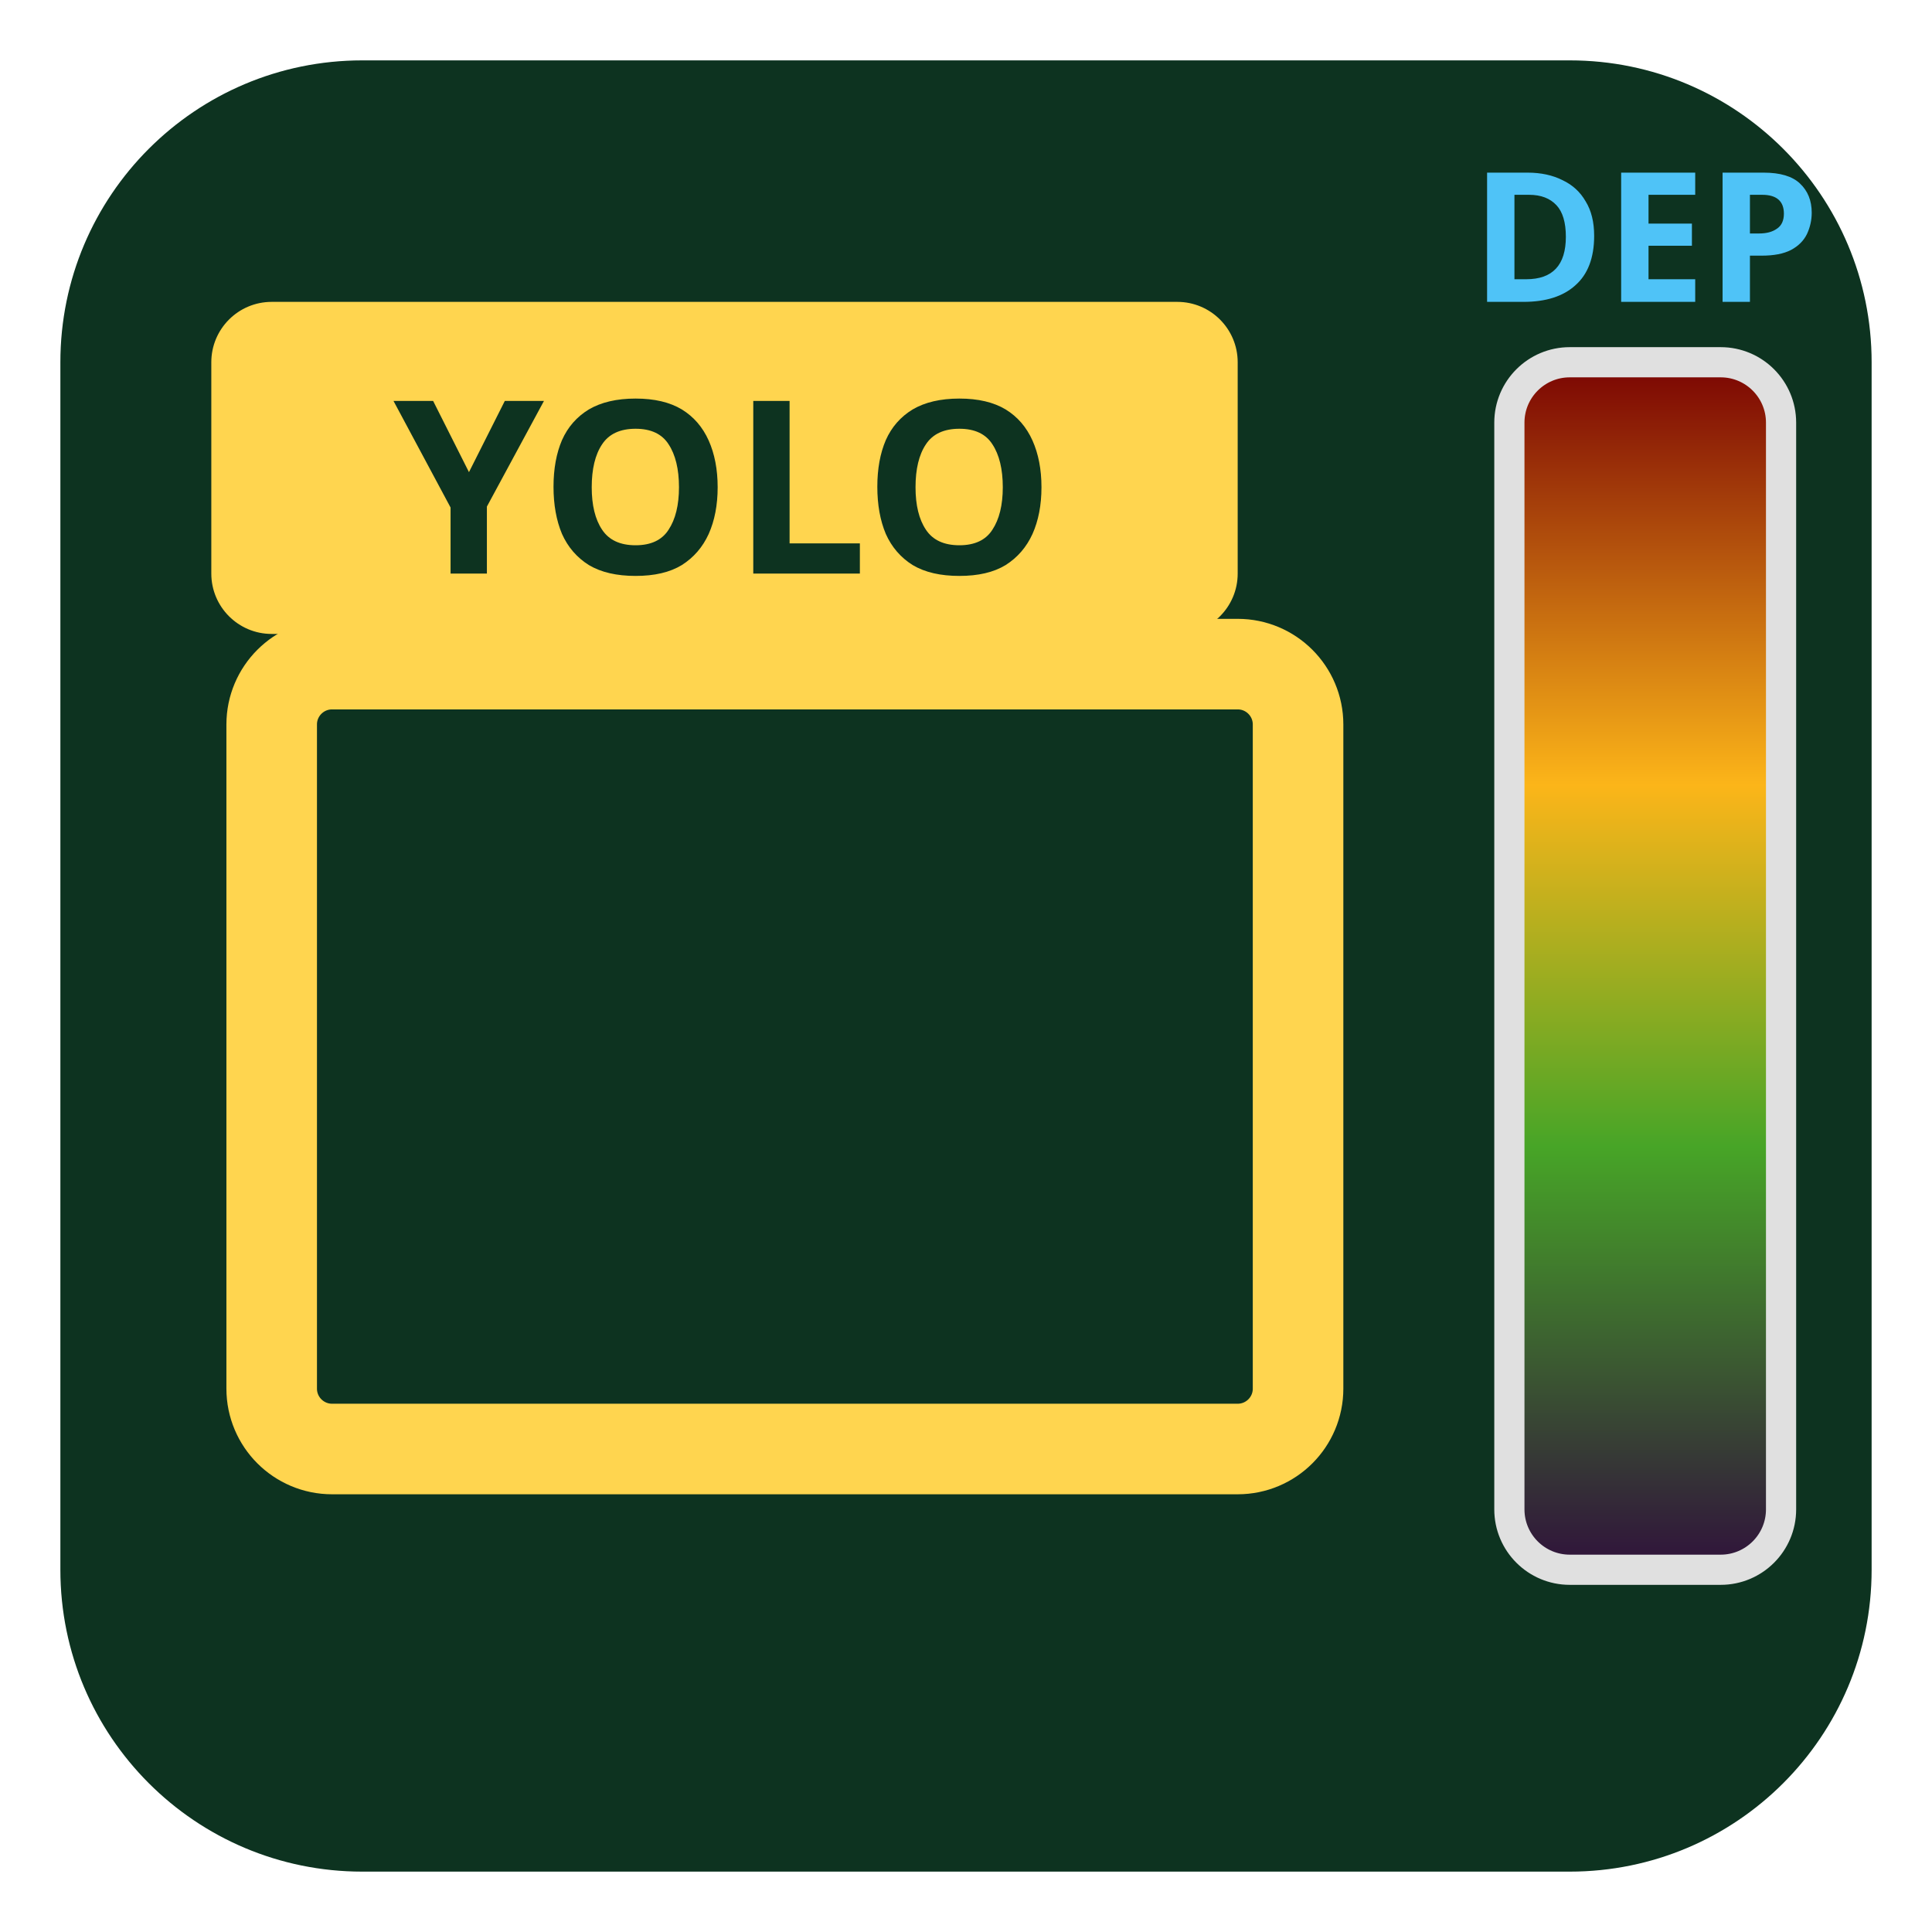
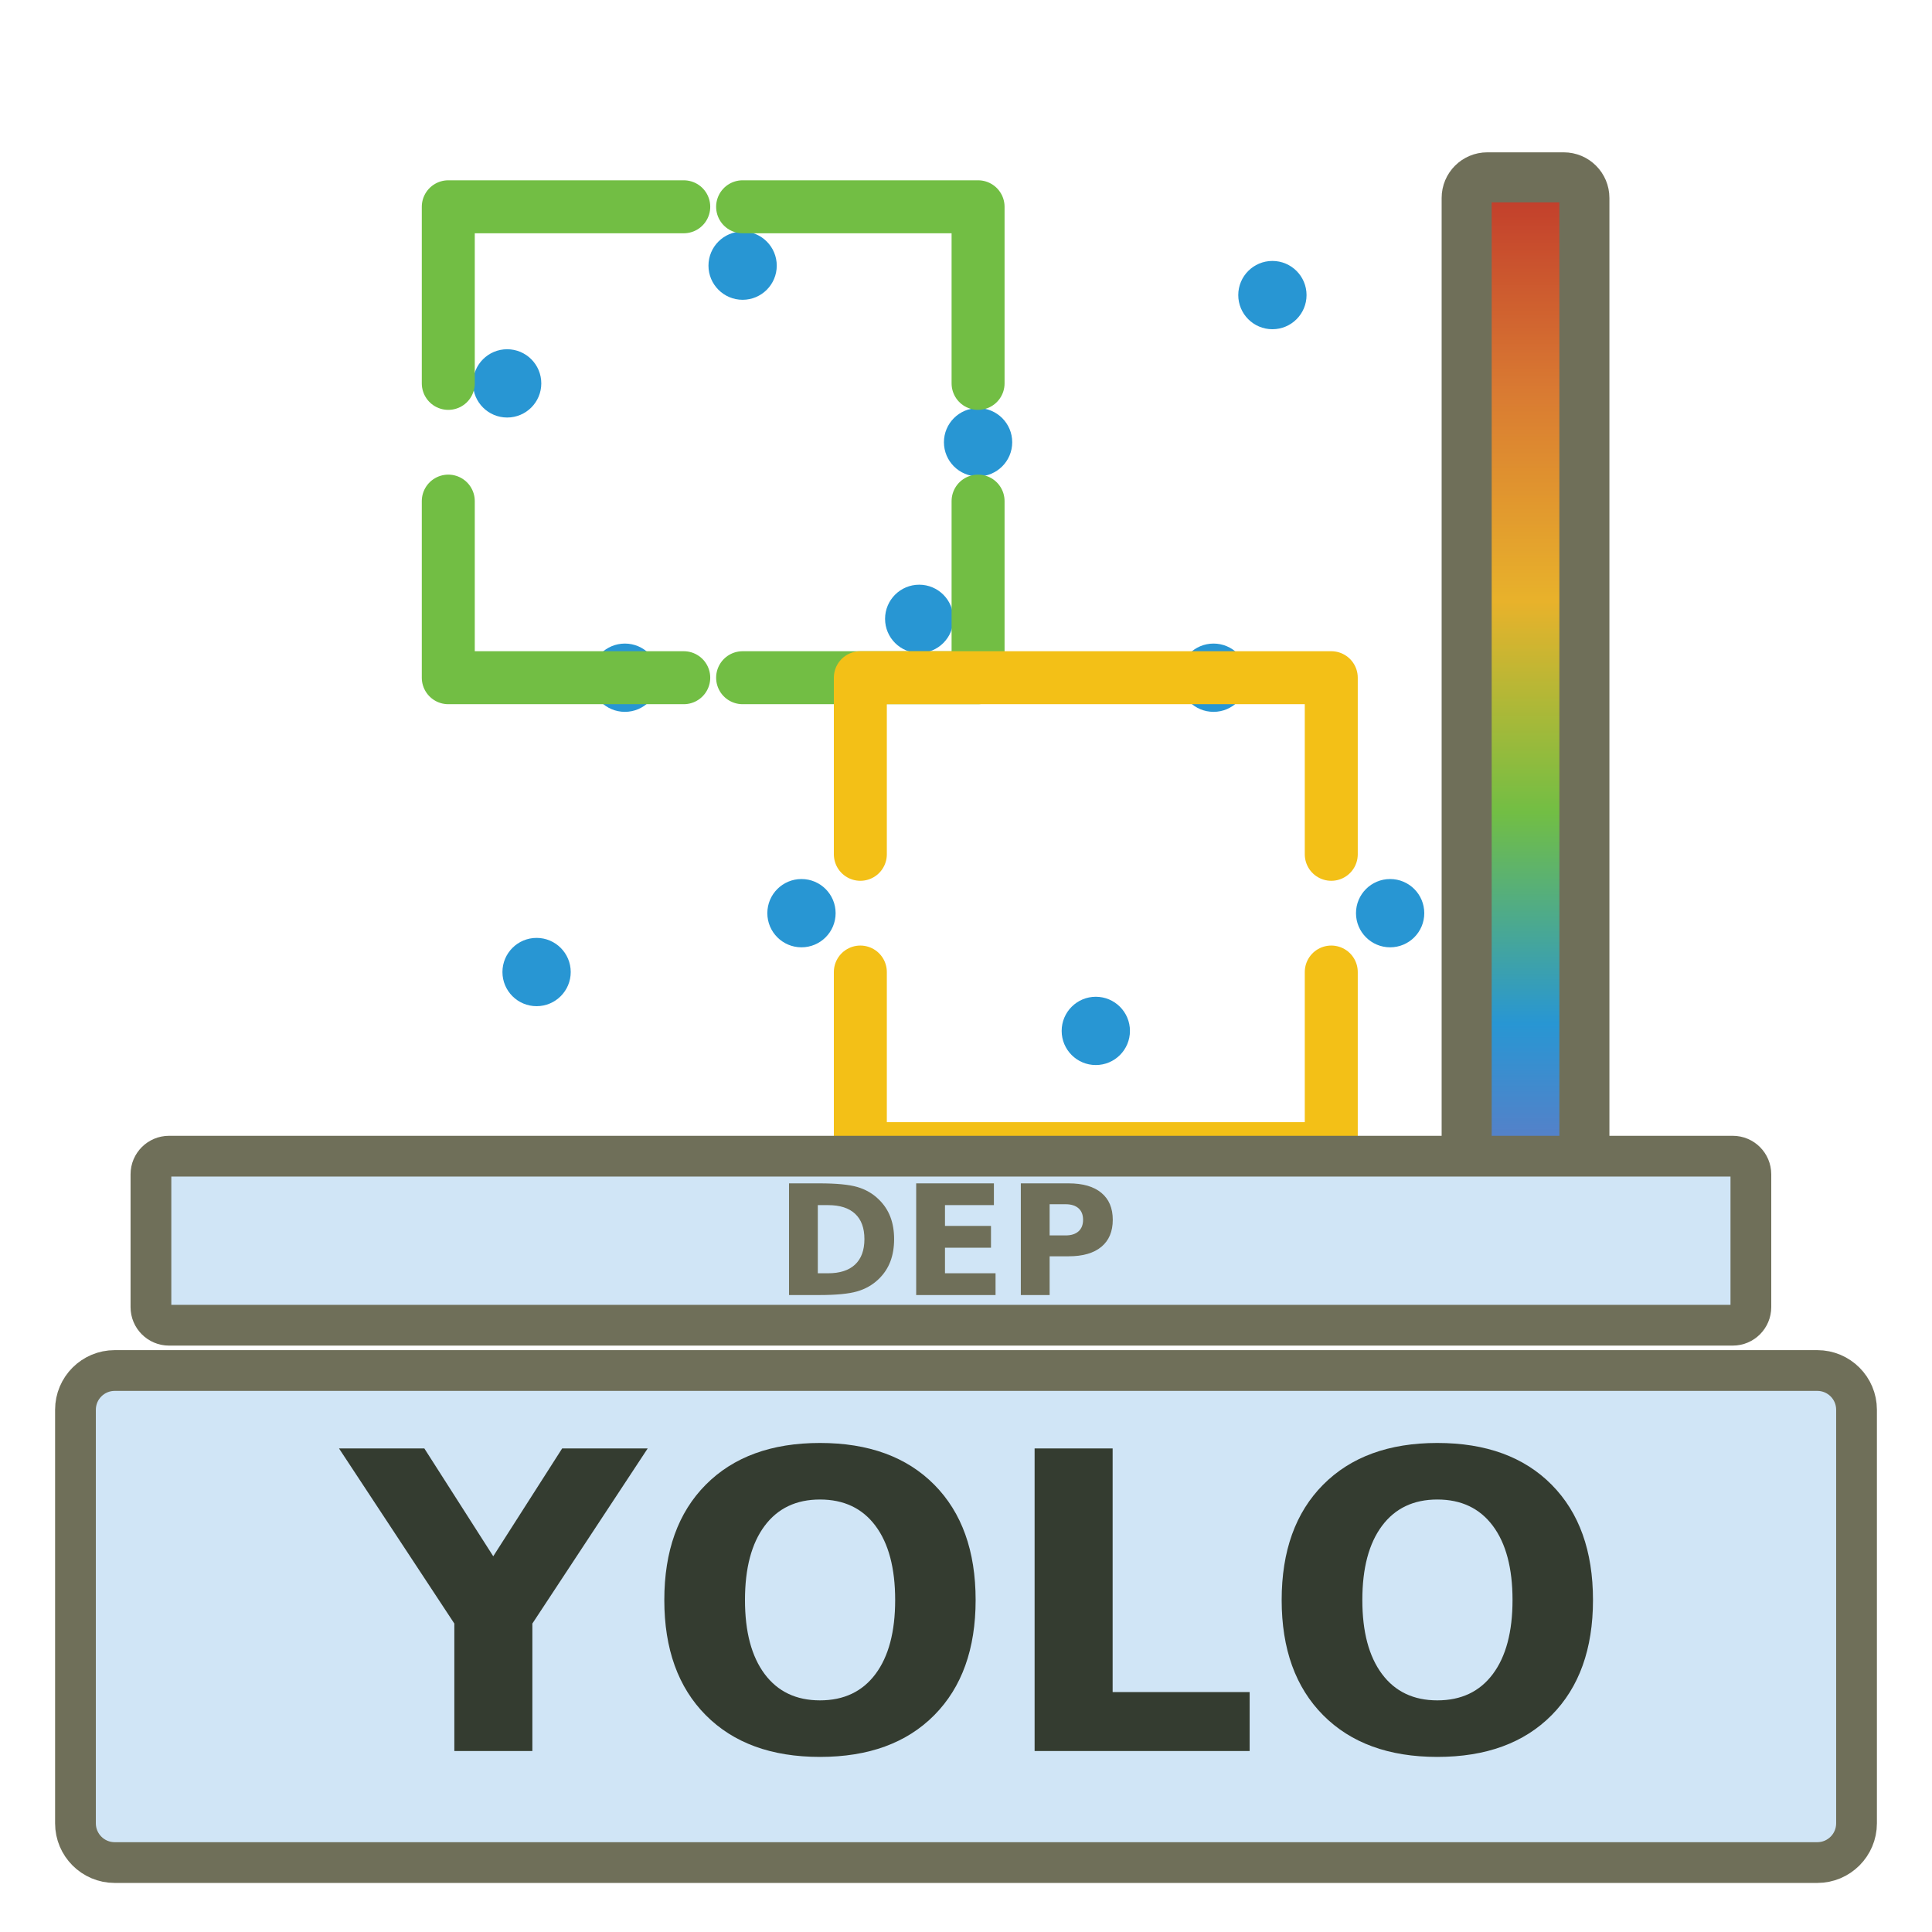
- <svg xmlns="http://www.w3.org/2000/svg" viewBox="0 0 64 64" width="64" height="64">
-   <rect x="2" y="2" width="60" height="60" rx="10" fill="#0d3320" />
-   <rect x="9" y="22" width="34" height="26" rx="2" fill="none" stroke="#ffd54f" stroke-width="3" />
-   <rect x="7" y="10" width="34" height="11" rx="2" fill="#ffd54f" />
-   <text x="24" y="19" font-family="sans-serif" font-size="8" font-weight="bold" fill="#0d3320" text-anchor="middle">YOLO</text>
-   <defs>
-     <linearGradient id="depthRamp" x1="0" y1="1" x2="0" y2="0">
-       <stop offset="0" stop-color="#30123b" />
-       <stop offset="0.35" stop-color="#47a527" />
-       <stop offset="0.65" stop-color="#fcb519" />
-       <stop offset="1" stop-color="#7a0403" />
-     </linearGradient>
-   </defs>
-   <rect x="50" y="12" width="9" height="40" rx="2" fill="url(#depthRamp)" stroke="#e0e0e0" stroke-width="1" />
-   <text x="54.5" y="10" font-family="sans-serif" font-size="6" font-weight="bold" fill="#4fc3f7" text-anchor="middle">DEP</text>
+ <svg xmlns="http://www.w3.org/2000/svg" width="128" height="128" viewBox="0 0 64 64" stroke="#6F6F59" stroke-width="1.35" stroke-linecap="round" stroke-linejoin="round">
+   <g stroke-width=".85" transform="translate(9 1) scale(1.95)">
+     <defs>
+       <linearGradient id="depth" x1="0.0" y1="0.0" x2="0.0" y2="1.0">
+         <stop offset="0.000" stop-color="#C0392B" />
+         <stop offset="0.200" stop-color="#D97A32" />
+         <stop offset="0.400" stop-color="#E8B22B" />
+         <stop offset="0.600" stop-color="#72BE44" />
+         <stop offset="0.800" stop-color="#2896D3" />
+         <stop offset="1.000" stop-color="#7A6FC0" />
+       </linearGradient>
+     </defs>
+     <circle cx="4" cy="6" r="0.58" fill="#2896D3" stroke="none" />
+     <circle cx="8" cy="4" r="0.58" fill="#2896D3" stroke="none" />
+     <circle cx="12" cy="7" r="0.58" fill="#2896D3" stroke="none" />
+     <circle cx="17" cy="4.5" r="0.58" fill="#2896D3" stroke="none" />
+     <circle cx="6" cy="11" r="0.58" fill="#2896D3" stroke="none" />
+     <circle cx="11" cy="10" r="0.58" fill="#2896D3" stroke="none" />
+     <circle cx="16" cy="11" r="0.58" fill="#2896D3" stroke="none" />
+     <circle cx="4.5" cy="16" r="0.58" fill="#2896D3" stroke="none" />
+     <circle cx="9" cy="15" r="0.58" fill="#2896D3" stroke="none" />
+     <circle cx="14" cy="17" r="0.58" fill="#2896D3" stroke="none" />
+     <circle cx="19" cy="15" r="0.58" fill="#2896D3" stroke="none" />
+     <path d="M 3 6 V 3 H 7 M 8 3 H 12 V 6 M 12 8 V 11 H 8 M 7 11 H 3 V 8" fill="none" stroke="#72BE44" stroke-width="0.9" />
+     <path d="M 10 14 V 11 H 14 M 14 11 H 18 V 14 M 18 16 V 19 H 14 M 14 19 H 10 V 16" fill="none" stroke="#F3C017" stroke-width="0.9" />
+     <rect x="20.3" y="2.5" width="2" height="18" rx="0.35" fill="url(#depth)" stroke="#6F6F59" />
+   </g>
+   <g data-source-captions="true">
+     <rect x="5.0" y="38.3" width="53.0" height="5.6" rx="0.6" fill="#D0E5F6" stroke="#6F6F59" />
+     <path data-label="DEP" d="M573 -1202V-291H711Q947 -291 1071.5 -408.0Q1196 -525 1196 -748Q1196 -970 1072.0 -1086.0Q948 -1202 711 -1202ZM188 -1493H594Q934 -1493 1100.5 -1444.5Q1267 -1396 1386 -1280Q1491 -1179 1542.0 -1047.0Q1593 -915 1593 -748Q1593 -579 1542.0 -446.5Q1491 -314 1386 -213Q1266 -97 1098.0 -48.5Q930 0 594 0H188ZM1888 -1493H2927V-1202H2273V-924H2888V-633H2273V-291H2949V0H1888ZM3287 -1493H3926Q4211 -1493 4363.5 -1366.5Q4516 -1240 4516 -1006Q4516 -771 4363.5 -644.5Q4211 -518 3926 -518H3672V0H3287ZM3672 -1214V-797H3885Q3997 -797 4058.0 -851.5Q4119 -906 4119 -1006Q4119 -1106 4058.0 -1160.0Q3997 -1214 3885 -1214Z" transform="translate(25.6712 42.9) scale(0.002478)" fill="#6F6F59" stroke="none" />
+   </g>
+   <rect x="2.5" y="45.4" width="59" height="16.3" rx="1.3" fill="#D0E5F6" stroke="#6F6F59" />
+   <g data-plugin-name="YOLO" data-name-lines="1">
+     <path data-label="YOLO" d="M-20 -1493H401L741 -961L1081 -1493H1503L934 -629V0H549V-629ZM2353 -1241Q2177 -1241 2080.0 -1111.0Q1983 -981 1983 -745Q1983 -510 2080.0 -380.0Q2177 -250 2353 -250Q2530 -250 2627.0 -380.0Q2724 -510 2724 -745Q2724 -981 2627.0 -1111.0Q2530 -1241 2353 -1241ZM2353 -1520Q2713 -1520 2917.0 -1314.0Q3121 -1108 3121 -745Q3121 -383 2917.0 -177.0Q2713 29 2353 29Q1994 29 1789.5 -177.0Q1585 -383 1585 -745Q1585 -1108 1789.5 -1314.0Q1994 -1520 2353 -1520ZM3412 -1493H3797V-291H4473V0H3412ZM5399 -1241Q5223 -1241 5126.0 -1111.0Q5029 -981 5029 -745Q5029 -510 5126.0 -380.0Q5223 -250 5399 -250Q5576 -250 5673.0 -380.0Q5770 -510 5770 -745Q5770 -981 5673.0 -1111.0Q5576 -1241 5399 -1241ZM5399 -1520Q5759 -1520 5963.0 -1314.0Q6167 -1108 6167 -745Q6167 -383 5963.0 -177.0Q5759 29 5399 29Q5040 29 4835.5 -177.0Q4631 -383 4631 -745Q4631 -1108 4835.5 -1314.0Q5040 -1520 5399 -1520Z" transform="translate(11.36449 58.00529) scale(0.006714)" fill="#343C30" stroke="none" />
+   </g>
</svg>
